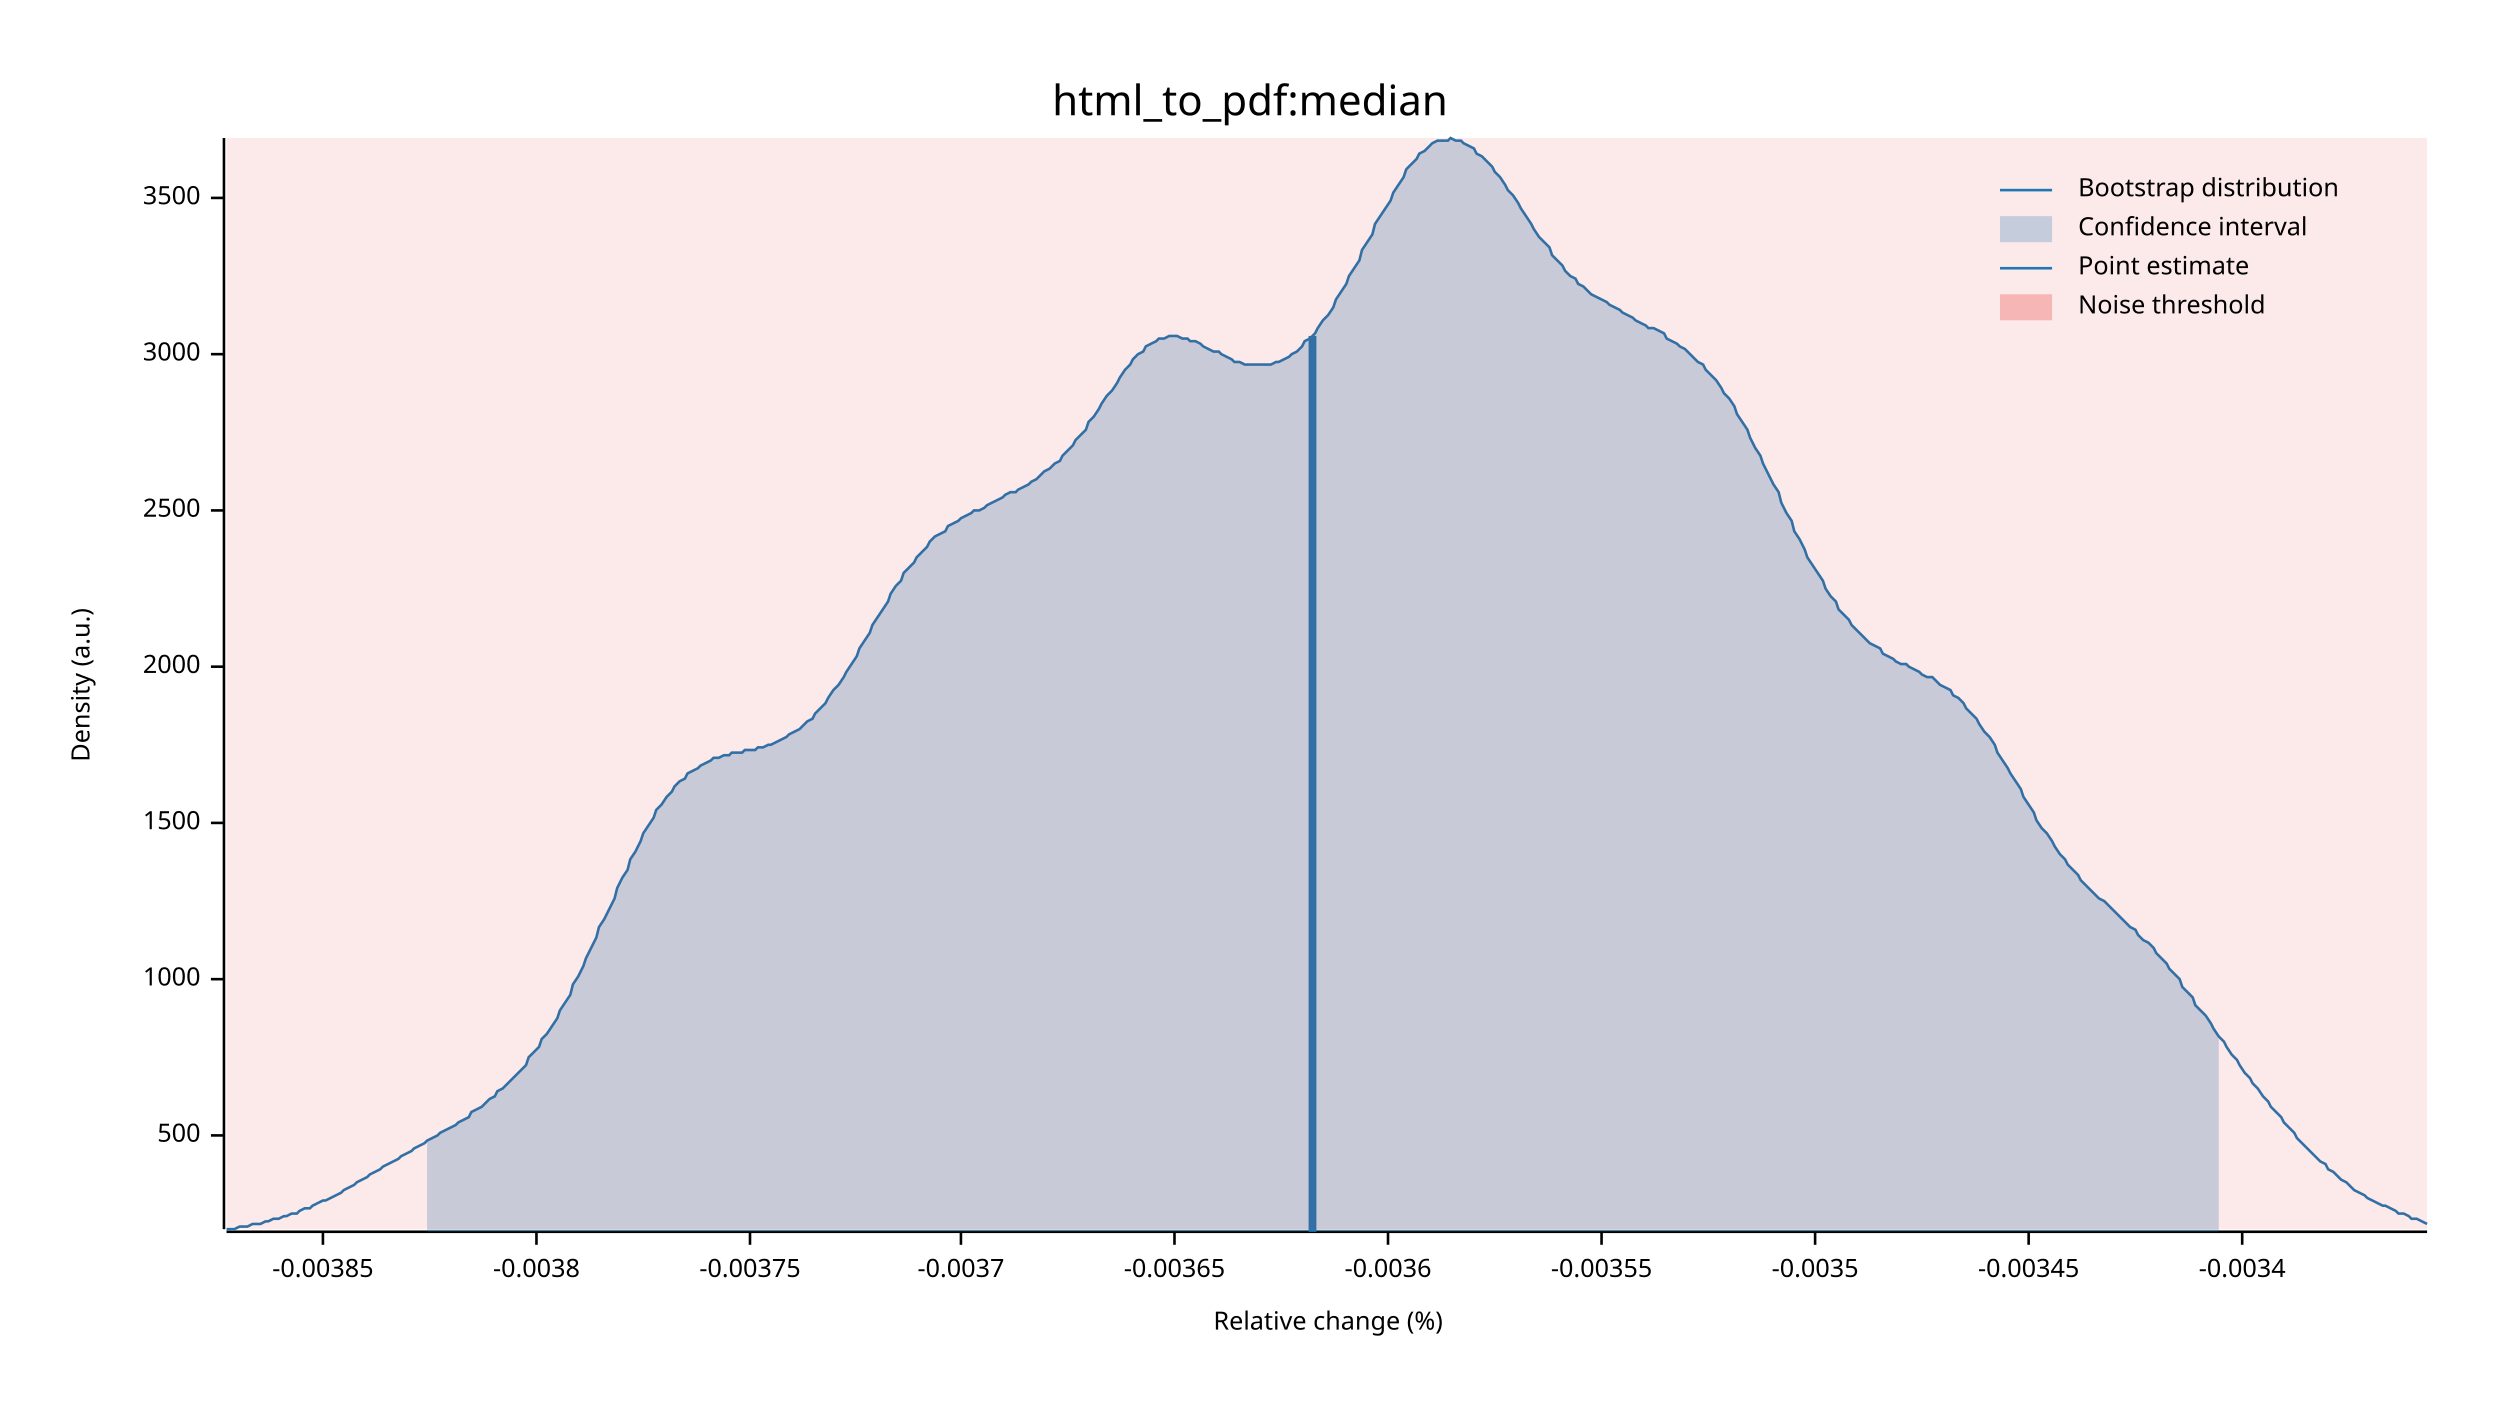
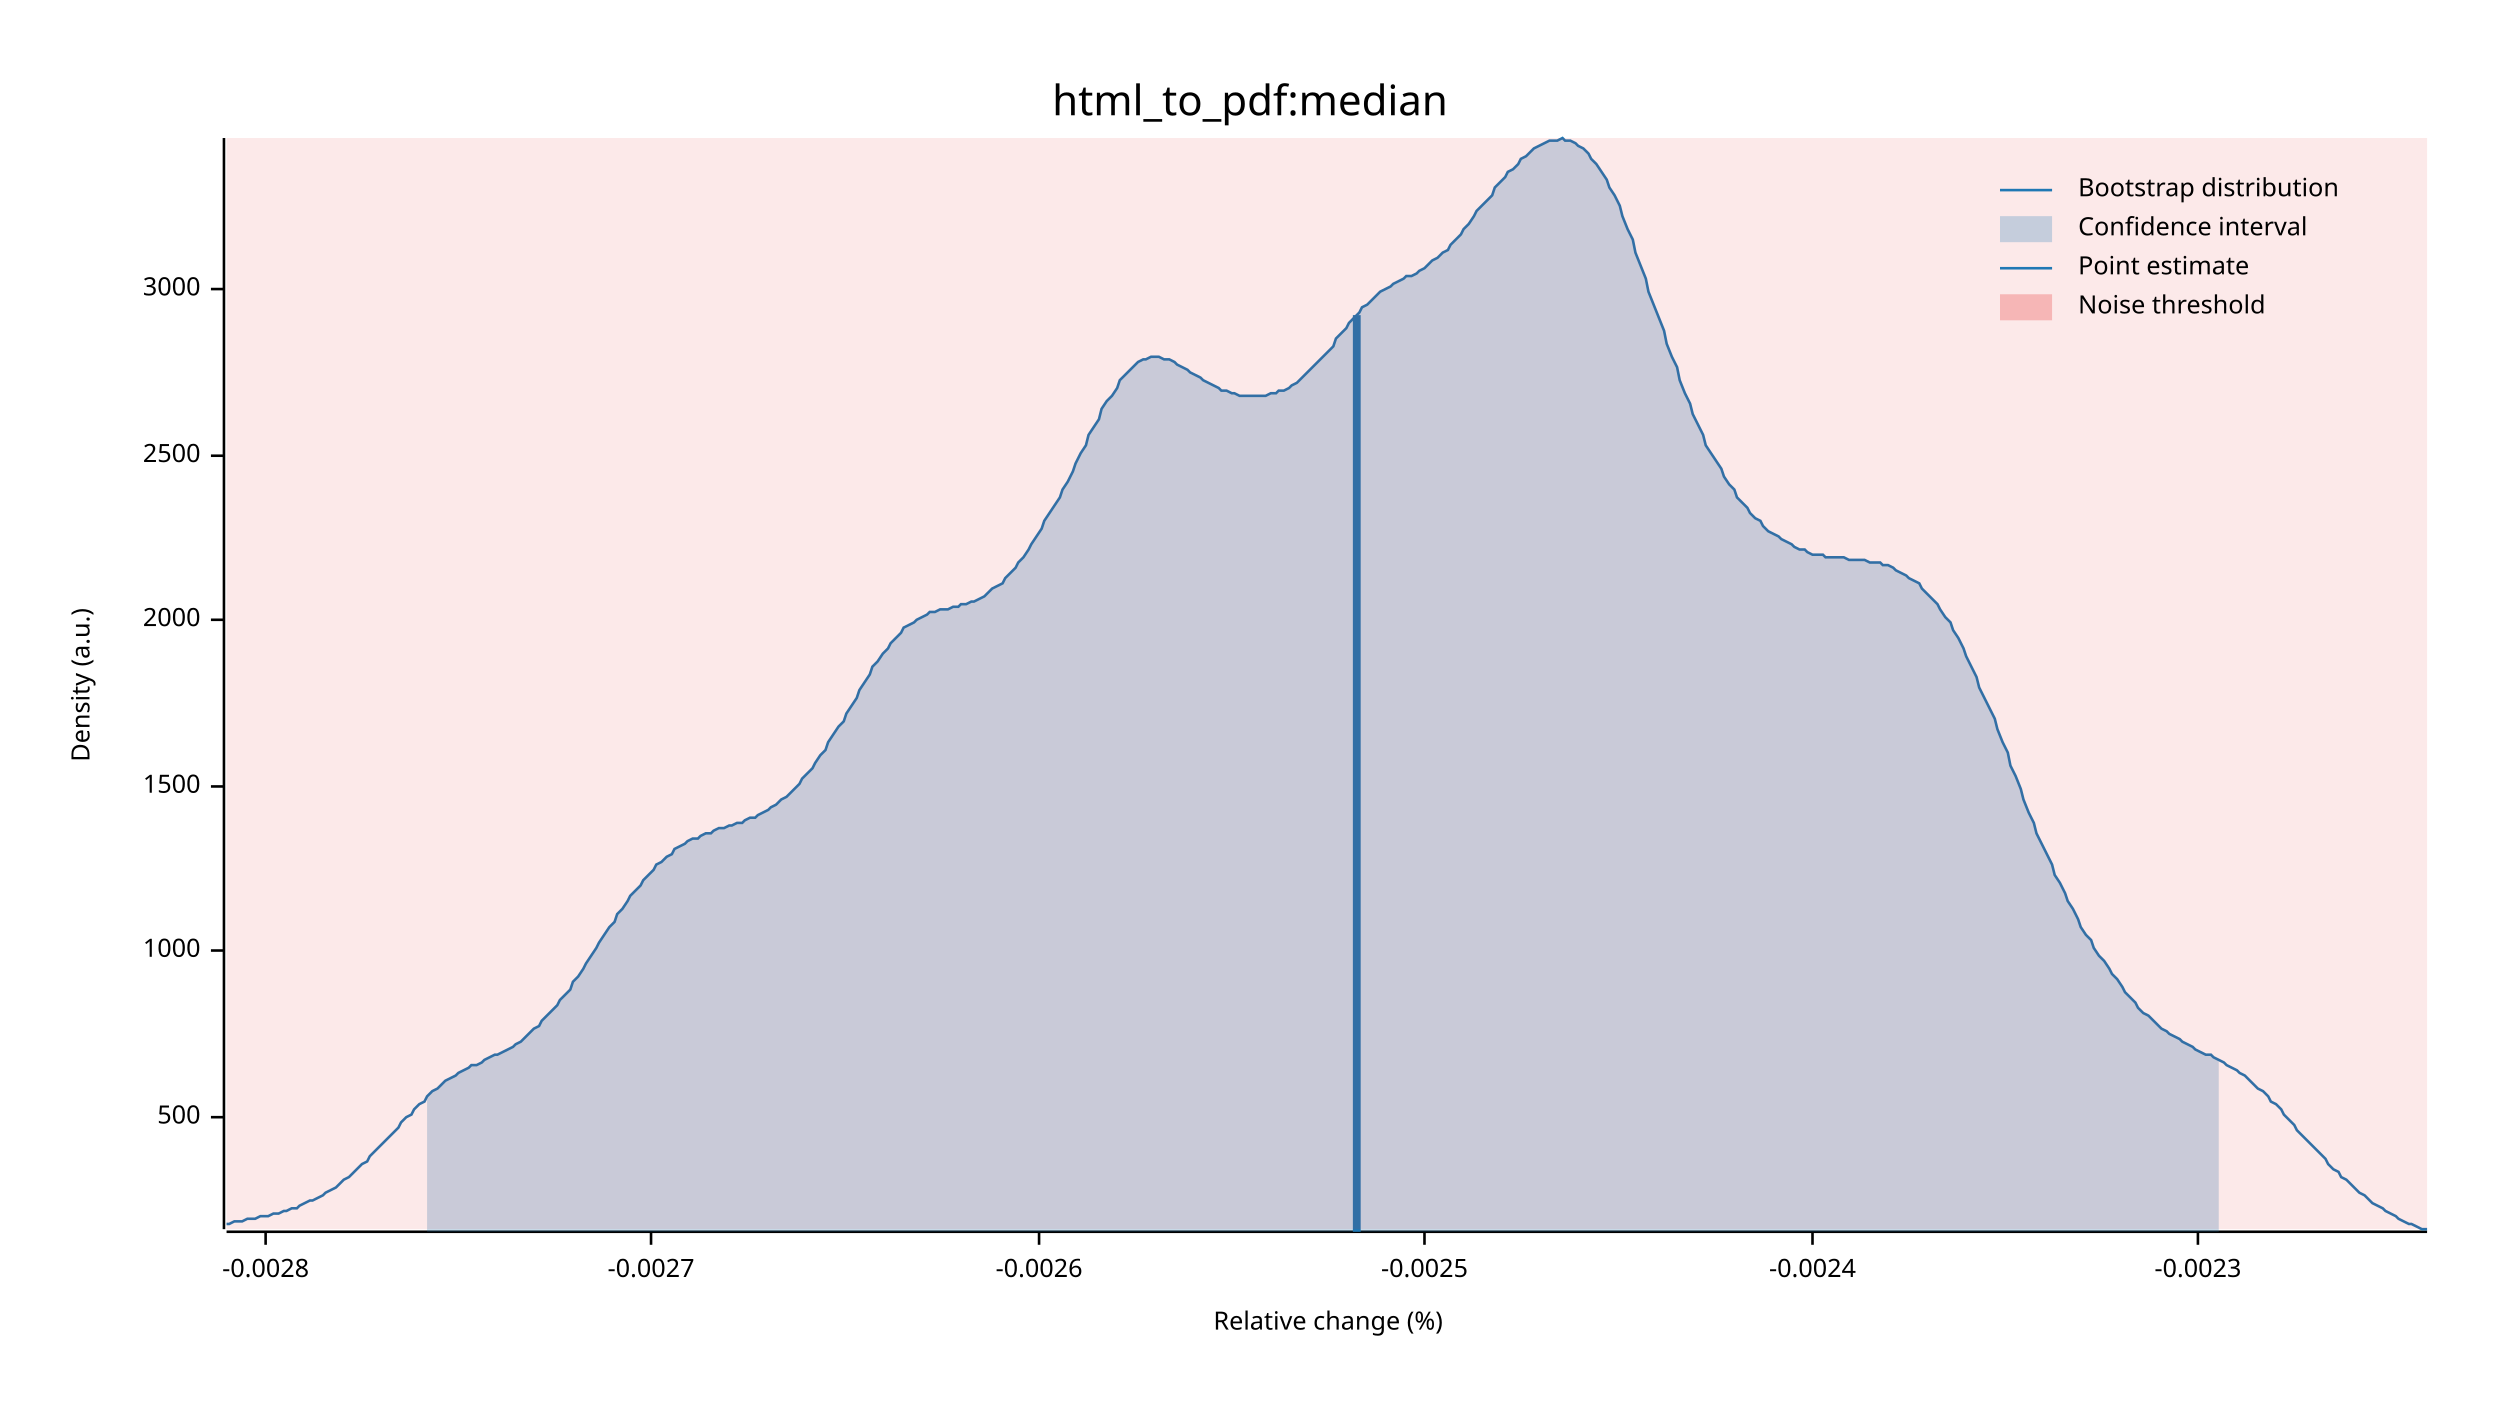
<svg xmlns="http://www.w3.org/2000/svg" width="960" height="540" viewBox="0 0 960 540">
  <text x="480" y="32" dy="0.76em" text-anchor="middle" font-family="sans-serif" font-size="16.129" opacity="1" fill="#000000">
html_to_pdf:median
</text>
  <text x="27" y="263" dy="0.76em" text-anchor="middle" font-family="sans-serif" font-size="9.677" opacity="1" fill="#000000" transform="rotate(270, 27, 263)">
Density (a.u.)
</text>
  <text x="510" y="513" dy="-0.5ex" text-anchor="middle" font-family="sans-serif" font-size="9.677" opacity="1" fill="#000000">
Relative change (%)
</text>
  <polyline fill="none" opacity="1" stroke="#000000" stroke-width="1" points="86,53 86,472 " />
-   <text x="77" y="436" dy="0.5ex" text-anchor="end" font-family="sans-serif" font-size="9.677" opacity="1" fill="#000000">
+   <text x="77" y="429" dy="0.5ex" text-anchor="end" font-family="sans-serif" font-size="9.677" opacity="1" fill="#000000">
500
</text>
-   <polyline fill="none" opacity="1" stroke="#000000" stroke-width="1" points="81,436 86,436 " />
-   <text x="77" y="376" dy="0.5ex" text-anchor="end" font-family="sans-serif" font-size="9.677" opacity="1" fill="#000000">
+   <polyline fill="none" opacity="1" stroke="#000000" stroke-width="1" points="81,429 86,429 " />
+   <text x="77" y="365" dy="0.5ex" text-anchor="end" font-family="sans-serif" font-size="9.677" opacity="1" fill="#000000">
1000
</text>
-   <polyline fill="none" opacity="1" stroke="#000000" stroke-width="1" points="81,376 86,376 " />
-   <text x="77" y="316" dy="0.5ex" text-anchor="end" font-family="sans-serif" font-size="9.677" opacity="1" fill="#000000">
+   <polyline fill="none" opacity="1" stroke="#000000" stroke-width="1" points="81,365 86,365 " />
+   <text x="77" y="302" dy="0.5ex" text-anchor="end" font-family="sans-serif" font-size="9.677" opacity="1" fill="#000000">
1500
</text>
-   <polyline fill="none" opacity="1" stroke="#000000" stroke-width="1" points="81,316 86,316 " />
-   <text x="77" y="256" dy="0.5ex" text-anchor="end" font-family="sans-serif" font-size="9.677" opacity="1" fill="#000000">
+   <polyline fill="none" opacity="1" stroke="#000000" stroke-width="1" points="81,302 86,302 " />
+   <text x="77" y="238" dy="0.5ex" text-anchor="end" font-family="sans-serif" font-size="9.677" opacity="1" fill="#000000">
2000
</text>
-   <polyline fill="none" opacity="1" stroke="#000000" stroke-width="1" points="81,256 86,256 " />
-   <text x="77" y="196" dy="0.5ex" text-anchor="end" font-family="sans-serif" font-size="9.677" opacity="1" fill="#000000">
+   <polyline fill="none" opacity="1" stroke="#000000" stroke-width="1" points="81,238 86,238 " />
+   <text x="77" y="175" dy="0.5ex" text-anchor="end" font-family="sans-serif" font-size="9.677" opacity="1" fill="#000000">
2500
</text>
-   <polyline fill="none" opacity="1" stroke="#000000" stroke-width="1" points="81,196 86,196 " />
-   <text x="77" y="136" dy="0.5ex" text-anchor="end" font-family="sans-serif" font-size="9.677" opacity="1" fill="#000000">
+   <polyline fill="none" opacity="1" stroke="#000000" stroke-width="1" points="81,175 86,175 " />
+   <text x="77" y="111" dy="0.5ex" text-anchor="end" font-family="sans-serif" font-size="9.677" opacity="1" fill="#000000">
3000
</text>
-   <polyline fill="none" opacity="1" stroke="#000000" stroke-width="1" points="81,136 86,136 " />
-   <text x="77" y="76" dy="0.5ex" text-anchor="end" font-family="sans-serif" font-size="9.677" opacity="1" fill="#000000">
- 3500
+   <polyline fill="none" opacity="1" stroke="#000000" stroke-width="1" points="81,111 86,111 " />
+   <polyline fill="none" opacity="1" stroke="#000000" stroke-width="1" points="87,473 932,473 " />
+   <text x="102" y="483" dy="0.76em" text-anchor="middle" font-family="sans-serif" font-size="9.677" opacity="1" fill="#000000">
+ -0.0028
</text>
-   <polyline fill="none" opacity="1" stroke="#000000" stroke-width="1" points="81,76 86,76 " />
-   <polyline fill="none" opacity="1" stroke="#000000" stroke-width="1" points="87,473 932,473 " />
-   <text x="124" y="483" dy="0.76em" text-anchor="middle" font-family="sans-serif" font-size="9.677" opacity="1" fill="#000000">
- -0.00385
+   <polyline fill="none" opacity="1" stroke="#000000" stroke-width="1" points="102,473 102,478 " />
+   <text x="250" y="483" dy="0.76em" text-anchor="middle" font-family="sans-serif" font-size="9.677" opacity="1" fill="#000000">
+ -0.0027
</text>
-   <polyline fill="none" opacity="1" stroke="#000000" stroke-width="1" points="124,473 124,478 " />
-   <text x="206" y="483" dy="0.76em" text-anchor="middle" font-family="sans-serif" font-size="9.677" opacity="1" fill="#000000">
- -0.0038
+   <polyline fill="none" opacity="1" stroke="#000000" stroke-width="1" points="250,473 250,478 " />
+   <text x="399" y="483" dy="0.76em" text-anchor="middle" font-family="sans-serif" font-size="9.677" opacity="1" fill="#000000">
+ -0.0026
</text>
-   <polyline fill="none" opacity="1" stroke="#000000" stroke-width="1" points="206,473 206,478 " />
-   <text x="288" y="483" dy="0.76em" text-anchor="middle" font-family="sans-serif" font-size="9.677" opacity="1" fill="#000000">
- -0.00375
+   <polyline fill="none" opacity="1" stroke="#000000" stroke-width="1" points="399,473 399,478 " />
+   <text x="547" y="483" dy="0.76em" text-anchor="middle" font-family="sans-serif" font-size="9.677" opacity="1" fill="#000000">
+ -0.0025
</text>
-   <polyline fill="none" opacity="1" stroke="#000000" stroke-width="1" points="288,473 288,478 " />
-   <text x="369" y="483" dy="0.76em" text-anchor="middle" font-family="sans-serif" font-size="9.677" opacity="1" fill="#000000">
- -0.0037
+   <polyline fill="none" opacity="1" stroke="#000000" stroke-width="1" points="547,473 547,478 " />
+   <text x="696" y="483" dy="0.76em" text-anchor="middle" font-family="sans-serif" font-size="9.677" opacity="1" fill="#000000">
+ -0.0024
</text>
-   <polyline fill="none" opacity="1" stroke="#000000" stroke-width="1" points="369,473 369,478 " />
-   <text x="451" y="483" dy="0.76em" text-anchor="middle" font-family="sans-serif" font-size="9.677" opacity="1" fill="#000000">
- -0.00365
+   <polyline fill="none" opacity="1" stroke="#000000" stroke-width="1" points="696,473 696,478 " />
+   <text x="844" y="483" dy="0.76em" text-anchor="middle" font-family="sans-serif" font-size="9.677" opacity="1" fill="#000000">
+ -0.0023
</text>
-   <polyline fill="none" opacity="1" stroke="#000000" stroke-width="1" points="451,473 451,478 " />
-   <text x="533" y="483" dy="0.76em" text-anchor="middle" font-family="sans-serif" font-size="9.677" opacity="1" fill="#000000">
- -0.0036
- </text>
-   <polyline fill="none" opacity="1" stroke="#000000" stroke-width="1" points="533,473 533,478 " />
-   <text x="615" y="483" dy="0.76em" text-anchor="middle" font-family="sans-serif" font-size="9.677" opacity="1" fill="#000000">
- -0.00355
- </text>
-   <polyline fill="none" opacity="1" stroke="#000000" stroke-width="1" points="615,473 615,478 " />
-   <text x="697" y="483" dy="0.76em" text-anchor="middle" font-family="sans-serif" font-size="9.677" opacity="1" fill="#000000">
- -0.0035
- </text>
-   <polyline fill="none" opacity="1" stroke="#000000" stroke-width="1" points="697,473 697,478 " />
-   <text x="779" y="483" dy="0.76em" text-anchor="middle" font-family="sans-serif" font-size="9.677" opacity="1" fill="#000000">
- -0.00345
- </text>
-   <polyline fill="none" opacity="1" stroke="#000000" stroke-width="1" points="779,473 779,478 " />
-   <text x="861" y="483" dy="0.76em" text-anchor="middle" font-family="sans-serif" font-size="9.677" opacity="1" fill="#000000">
- -0.0034
- </text>
-   <polyline fill="none" opacity="1" stroke="#000000" stroke-width="1" points="861,473 861,478 " />
-   <polyline fill="none" opacity="1" stroke="#1F78B4" stroke-width="1" points="87,472 88,472 90,472 92,471 93,471 95,471 97,470 98,470 100,470 102,469 103,469 105,468 107,468 109,467 110,467 112,466 114,466 115,465 117,464 119,464 120,463 122,462 124,461 125,461 127,460 129,459 131,458 132,457 134,456 136,455 137,454 139,453 141,452 142,451 144,450 146,449 147,448 149,447 151,446 153,445 154,444 156,443 158,442 159,441 161,440 163,439 164,438 166,437 168,436 169,435 171,434 173,433 175,432 176,431 178,430 180,429 181,427 183,426 185,425 186,424 188,422 190,421 191,419 193,418 195,416 197,414 198,413 200,411 202,409 203,406 205,404 207,402 208,399 210,397 212,394 214,391 215,388 217,385 219,382 220,378 222,375 224,371 225,368 227,364 229,360 230,356 232,353 234,349 236,345 237,341 239,337 241,334 242,330 244,327 246,323 247,320 249,317 251,314 252,311 254,309 256,306 258,304 259,302 261,300 263,299 264,297 266,296 268,295 269,294 271,293 273,292 274,291 276,291 278,290 280,290 281,289 283,289 285,289 286,288 288,288 290,288 291,287 293,287 295,286 296,286 298,285 300,284 302,283 303,282 305,281 307,280 308,279 310,277 312,276 313,274 315,272 317,270 318,268 320,265 322,263 324,260 325,258 327,255 329,252 330,249 332,246 334,243 335,240 337,237 339,234 341,231 342,228 344,225 346,223 347,220 349,218 351,216 352,214 354,212 356,210 357,208 359,206 361,205 363,204 364,202 366,201 368,200 369,199 371,198 373,197 374,196 376,196 378,195 379,194 381,193 383,192 385,191 386,190 388,189 390,189 391,188 393,187 395,186 396,185 398,184 400,182 401,181 403,180 405,178 407,177 408,175 410,173 412,171 413,169 415,167 417,165 418,162 420,160 422,157 423,155 425,152 427,150 429,147 430,145 432,142 434,140 435,138 437,136 439,135 440,133 442,132 444,131 445,130 447,130 449,129 451,129 452,129 454,130 456,130 457,131 459,131 461,132 462,133 464,134 466,135 468,135 469,136 471,137 473,138 474,139 476,139 478,140 479,140 481,140 483,140 484,140 486,140 488,140 490,139 491,139 493,138 495,137 496,136 498,135 500,133 501,131 503,130 505,128 506,126 508,123 510,121 512,118 513,115 515,112 517,109 518,106 520,103 522,100 523,96 525,93 527,90 528,86 530,83 532,80 534,77 535,74 537,71 539,68 540,65 542,63 544,61 545,59 547,58 549,56 550,55 552,54 554,54 556,54 557,53 559,54 561,54 562,55 564,56 566,57 567,59 569,60 571,62 573,64 574,66 576,68 578,71 579,73 581,75 583,78 584,80 586,83 588,86 589,88 591,91 593,93 595,95 596,98 598,100 600,102 601,104 603,106 605,107 606,109 608,110 610,112 611,113 613,114 615,115 617,116 618,117 620,118 622,119 623,120 625,121 627,122 628,123 630,124 632,125 633,126 635,126 637,127 639,128 640,130 642,131 644,132 645,133 647,134 649,136 650,137 652,139 654,140 655,142 657,144 659,146 661,149 662,151 664,153 666,156 667,159 669,162 671,165 672,168 674,172 676,175 677,178 679,182 681,186 683,189 684,193 686,197 688,200 689,204 691,207 693,211 694,214 696,217 698,220 700,223 701,226 703,229 705,231 706,234 708,236 710,238 711,240 713,242 715,244 716,245 718,247 720,248 722,249 723,251 725,252 727,253 728,254 730,255 732,255 733,256 735,257 737,258 738,259 740,260 742,260 744,262 745,263 747,264 749,265 750,267 752,268 754,270 755,272 757,274 759,276 760,278 762,281 764,283 766,286 767,289 769,292 771,295 772,297 774,300 776,303 777,306 779,309 781,312 782,315 784,318 786,320 788,323 789,325 791,328 793,330 794,332 796,334 798,336 799,338 801,340 803,342 804,343 806,345 808,346 810,348 811,349 813,351 815,353 816,354 818,356 820,357 821,359 823,361 825,362 827,364 828,366 830,368 832,370 833,372 835,374 837,376 838,379 840,381 842,383 843,386 845,388 847,390 849,393 850,395 852,398 854,400 855,402 857,405 859,407 860,409 862,412 864,414 865,416 867,418 869,421 871,423 872,425 874,427 876,429 877,431 879,433 881,435 882,437 884,439 886,441 887,442 889,444 891,446 893,447 894,449 896,450 898,452 899,453 901,454 903,456 904,457 906,458 908,459 909,460 911,461 913,462 915,463 916,463 918,464 920,465 921,466 923,466 925,467 926,468 928,468 930,469 932,470 " />
-   <polygon opacity="0.25" fill="#1F78B4" points="164,438 166,437 168,436 169,435 171,434 173,433 175,432 176,431 178,430 180,429 181,427 183,426 185,425 186,424 188,422 190,421 191,419 193,418 195,416 197,414 198,413 200,411 202,409 203,406 205,404 207,402 208,399 210,397 212,394 214,391 215,388 217,385 219,382 220,378 222,375 224,371 225,368 227,364 229,360 230,356 232,353 234,349 236,345 237,341 239,337 241,334 242,330 244,327 246,323 247,320 249,317 251,314 252,311 254,309 256,306 258,304 259,302 261,300 263,299 264,297 266,296 268,295 269,294 271,293 273,292 274,291 276,291 278,290 280,290 281,289 283,289 285,289 286,288 288,288 290,288 291,287 293,287 295,286 296,286 298,285 300,284 302,283 303,282 305,281 307,280 308,279 310,277 312,276 313,274 315,272 317,270 318,268 320,265 322,263 324,260 325,258 327,255 329,252 330,249 332,246 334,243 335,240 337,237 339,234 341,231 342,228 344,225 346,223 347,220 349,218 351,216 352,214 354,212 356,210 357,208 359,206 361,205 363,204 364,202 366,201 368,200 369,199 371,198 373,197 374,196 376,196 378,195 379,194 381,193 383,192 385,191 386,190 388,189 390,189 391,188 393,187 395,186 396,185 398,184 400,182 401,181 403,180 405,178 407,177 408,175 410,173 412,171 413,169 415,167 417,165 418,162 420,160 422,157 423,155 425,152 427,150 429,147 430,145 432,142 434,140 435,138 437,136 439,135 440,133 442,132 444,131 445,130 447,130 449,129 451,129 452,129 454,130 456,130 457,131 459,131 461,132 462,133 464,134 466,135 468,135 469,136 471,137 473,138 474,139 476,139 478,140 479,140 481,140 483,140 484,140 486,140 488,140 490,139 491,139 493,138 495,137 496,136 498,135 500,133 501,131 503,130 505,128 506,126 508,123 510,121 512,118 513,115 515,112 517,109 518,106 520,103 522,100 523,96 525,93 527,90 528,86 530,83 532,80 534,77 535,74 537,71 539,68 540,65 542,63 544,61 545,59 547,58 549,56 550,55 552,54 554,54 556,54 557,53 559,54 561,54 562,55 564,56 566,57 567,59 569,60 571,62 573,64 574,66 576,68 578,71 579,73 581,75 583,78 584,80 586,83 588,86 589,88 591,91 593,93 595,95 596,98 598,100 600,102 601,104 603,106 605,107 606,109 608,110 610,112 611,113 613,114 615,115 617,116 618,117 620,118 622,119 623,120 625,121 627,122 628,123 630,124 632,125 633,126 635,126 637,127 639,128 640,130 642,131 644,132 645,133 647,134 649,136 650,137 652,139 654,140 655,142 657,144 659,146 661,149 662,151 664,153 666,156 667,159 669,162 671,165 672,168 674,172 676,175 677,178 679,182 681,186 683,189 684,193 686,197 688,200 689,204 691,207 693,211 694,214 696,217 698,220 700,223 701,226 703,229 705,231 706,234 708,236 710,238 711,240 713,242 715,244 716,245 718,247 720,248 722,249 723,251 725,252 727,253 728,254 730,255 732,255 733,256 735,257 737,258 738,259 740,260 742,260 744,262 745,263 747,264 749,265 750,267 752,268 754,270 755,272 757,274 759,276 760,278 762,281 764,283 766,286 767,289 769,292 771,295 772,297 774,300 776,303 777,306 779,309 781,312 782,315 784,318 786,320 788,323 789,325 791,328 793,330 794,332 796,334 798,336 799,338 801,340 803,342 804,343 806,345 808,346 810,348 811,349 813,351 815,353 816,354 818,356 820,357 821,359 823,361 825,362 827,364 828,366 830,368 832,370 833,372 835,374 837,376 838,379 840,381 842,383 843,386 845,388 847,390 849,393 850,395 852,398 852,473 164,473 " />
-   <polyline fill="none" opacity="1" stroke="#1F78B4" stroke-width="3" points="504,473 504,129 " />
+   <polyline fill="none" opacity="1" stroke="#000000" stroke-width="1" points="844,473 844,478 " />
+   <polyline fill="none" opacity="1" stroke="#1F78B4" stroke-width="1" points="87,470 88,470 90,469 92,469 93,469 95,468 97,468 98,468 100,467 102,467 103,467 105,466 107,466 109,465 110,465 112,464 114,464 115,463 117,462 119,461 120,461 122,460 124,459 125,458 127,457 129,456 131,454 132,453 134,452 136,450 137,449 139,447 141,446 142,444 144,442 146,440 147,439 149,437 151,435 153,433 154,431 156,429 158,428 159,426 161,424 163,423 164,421 166,419 168,418 169,417 171,415 173,414 175,413 176,412 178,411 180,410 181,409 183,409 185,408 186,407 188,406 190,405 191,405 193,404 195,403 197,402 198,401 200,400 202,398 203,397 205,395 207,394 208,392 210,390 212,388 214,386 215,384 217,382 219,380 220,377 222,375 224,372 225,370 227,367 229,364 230,362 232,359 234,356 236,354 237,351 239,349 241,346 242,344 244,342 246,340 247,338 249,336 251,334 252,332 254,331 256,329 258,328 259,326 261,325 263,324 264,323 266,322 268,322 269,321 271,320 273,320 274,319 276,318 278,318 280,317 281,317 283,316 285,316 286,315 288,314 290,314 291,313 293,312 295,311 296,310 298,309 300,307 302,306 303,305 305,303 307,301 308,299 310,297 312,295 313,293 315,290 317,288 318,285 320,282 322,279 324,277 325,274 327,271 329,268 330,265 332,262 334,259 335,256 337,254 339,251 341,249 342,247 344,245 346,243 347,241 349,240 351,239 352,238 354,237 356,236 357,235 359,235 361,234 363,234 364,234 366,233 368,233 369,232 371,232 373,231 374,231 376,230 378,229 379,228 381,226 383,225 385,224 386,222 388,220 390,218 391,216 393,214 395,211 396,209 398,206 400,203 401,200 403,197 405,194 407,191 408,188 410,185 412,181 413,178 415,174 417,171 418,167 420,164 422,161 423,157 425,154 427,152 429,149 430,146 432,144 434,142 435,141 437,139 439,138 440,138 442,137 444,137 445,137 447,138 449,138 451,139 452,140 454,141 456,142 457,143 459,144 461,145 462,146 464,147 466,148 468,149 469,150 471,150 473,151 474,151 476,152 478,152 479,152 481,152 483,152 484,152 486,152 488,151 490,151 491,150 493,150 495,149 496,148 498,147 500,145 501,144 503,142 505,140 506,139 508,137 510,135 512,133 513,130 515,128 517,126 518,124 520,122 522,120 523,118 525,117 527,115 528,114 530,112 532,111 534,110 535,109 537,108 539,107 540,106 542,106 544,105 545,104 547,103 549,101 550,100 552,99 554,97 556,96 557,94 559,92 561,90 562,88 564,86 566,83 567,81 569,79 571,77 573,75 574,72 576,70 578,68 579,66 581,65 583,63 584,61 586,60 588,58 589,57 591,56 593,55 595,54 596,54 598,54 600,53 601,54 603,54 605,55 606,56 608,57 610,59 611,61 613,63 615,66 617,69 618,72 620,75 622,79 623,83 625,88 627,92 628,97 630,102 632,107 633,112 635,117 637,122 639,127 640,132 642,137 644,141 645,146 647,151 649,155 650,159 652,163 654,167 655,171 657,174 659,177 661,180 662,183 664,186 666,188 667,191 669,193 671,195 672,197 674,199 676,200 677,202 679,204 681,205 683,206 684,207 686,208 688,209 689,210 691,211 693,211 694,212 696,213 698,213 700,213 701,214 703,214 705,214 706,214 708,214 710,215 711,215 713,215 715,215 716,215 718,216 720,216 722,216 723,217 725,217 727,218 728,219 730,220 732,221 733,222 735,223 737,224 738,226 740,228 742,230 744,232 745,234 747,237 749,239 750,242 752,245 754,249 755,252 757,256 759,260 760,264 762,268 764,272 766,276 767,280 769,285 771,289 772,294 774,298 776,303 777,307 779,312 781,316 782,320 784,324 786,328 788,332 789,336 791,339 793,343 794,346 796,349 798,353 799,356 801,359 803,361 804,364 806,367 808,369 810,372 811,374 813,376 815,379 816,381 818,383 820,385 821,387 823,389 825,390 827,392 828,393 830,395 832,396 833,397 835,398 837,399 838,400 840,401 842,402 843,403 845,404 847,405 849,405 850,406 852,407 854,408 855,409 857,410 859,411 860,412 862,413 864,415 865,416 867,418 869,419 871,421 872,423 874,424 876,426 877,428 879,430 881,432 882,434 884,436 886,438 887,439 889,441 891,443 893,445 894,447 896,449 898,450 899,452 901,453 903,455 904,456 906,458 908,459 909,460 911,462 913,463 915,464 916,465 918,466 920,467 921,468 923,469 925,470 926,470 928,471 930,472 932,472 " />
+   <polygon opacity="0.25" fill="#1F78B4" points="164,421 166,419 168,418 169,417 171,415 173,414 175,413 176,412 178,411 180,410 181,409 183,409 185,408 186,407 188,406 190,405 191,405 193,404 195,403 197,402 198,401 200,400 202,398 203,397 205,395 207,394 208,392 210,390 212,388 214,386 215,384 217,382 219,380 220,377 222,375 224,372 225,370 227,367 229,364 230,362 232,359 234,356 236,354 237,351 239,349 241,346 242,344 244,342 246,340 247,338 249,336 251,334 252,332 254,331 256,329 258,328 259,326 261,325 263,324 264,323 266,322 268,322 269,321 271,320 273,320 274,319 276,318 278,318 280,317 281,317 283,316 285,316 286,315 288,314 290,314 291,313 293,312 295,311 296,310 298,309 300,307 302,306 303,305 305,303 307,301 308,299 310,297 312,295 313,293 315,290 317,288 318,285 320,282 322,279 324,277 325,274 327,271 329,268 330,265 332,262 334,259 335,256 337,254 339,251 341,249 342,247 344,245 346,243 347,241 349,240 351,239 352,238 354,237 356,236 357,235 359,235 361,234 363,234 364,234 366,233 368,233 369,232 371,232 373,231 374,231 376,230 378,229 379,228 381,226 383,225 385,224 386,222 388,220 390,218 391,216 393,214 395,211 396,209 398,206 400,203 401,200 403,197 405,194 407,191 408,188 410,185 412,181 413,178 415,174 417,171 418,167 420,164 422,161 423,157 425,154 427,152 429,149 430,146 432,144 434,142 435,141 437,139 439,138 440,138 442,137 444,137 445,137 447,138 449,138 451,139 452,140 454,141 456,142 457,143 459,144 461,145 462,146 464,147 466,148 468,149 469,150 471,150 473,151 474,151 476,152 478,152 479,152 481,152 483,152 484,152 486,152 488,151 490,151 491,150 493,150 495,149 496,148 498,147 500,145 501,144 503,142 505,140 506,139 508,137 510,135 512,133 513,130 515,128 517,126 518,124 520,122 522,120 523,118 525,117 527,115 528,114 530,112 532,111 534,110 535,109 537,108 539,107 540,106 542,106 544,105 545,104 547,103 549,101 550,100 552,99 554,97 556,96 557,94 559,92 561,90 562,88 564,86 566,83 567,81 569,79 571,77 573,75 574,72 576,70 578,68 579,66 581,65 583,63 584,61 586,60 588,58 589,57 591,56 593,55 595,54 596,54 598,54 600,53 601,54 603,54 605,55 606,56 608,57 610,59 611,61 613,63 615,66 617,69 618,72 620,75 622,79 623,83 625,88 627,92 628,97 630,102 632,107 633,112 635,117 637,122 639,127 640,132 642,137 644,141 645,146 647,151 649,155 650,159 652,163 654,167 655,171 657,174 659,177 661,180 662,183 664,186 666,188 667,191 669,193 671,195 672,197 674,199 676,200 677,202 679,204 681,205 683,206 684,207 686,208 688,209 689,210 691,211 693,211 694,212 696,213 698,213 700,213 701,214 703,214 705,214 706,214 708,214 710,215 711,215 713,215 715,215 716,215 718,216 720,216 722,216 723,217 725,217 727,218 728,219 730,220 732,221 733,222 735,223 737,224 738,226 740,228 742,230 744,232 745,234 747,237 749,239 750,242 752,245 754,249 755,252 757,256 759,260 760,264 762,268 764,272 766,276 767,280 769,285 771,289 772,294 774,298 776,303 777,307 779,312 781,316 782,320 784,324 786,328 788,332 789,336 791,339 793,343 794,346 796,349 798,353 799,356 801,359 803,361 804,364 806,367 808,369 810,372 811,374 813,376 815,379 816,381 818,383 820,385 821,387 823,389 825,390 827,392 828,393 830,395 832,396 833,397 835,398 837,399 838,400 840,401 842,402 843,403 845,404 847,405 849,405 850,406 852,407 852,473 164,473 " />
+   <polyline fill="none" opacity="1" stroke="#1F78B4" stroke-width="3" points="521,473 521,121 " />
  <rect x="87" y="53" width="845" height="419" opacity="0.1" fill="#E31A1C" stroke="none" />
  <text x="798" y="68" dy="0.76em" text-anchor="start" font-family="sans-serif" font-size="9.677" opacity="1" fill="#000000">
Bootstrap distribution
</text>
  <text x="798" y="83" dy="0.76em" text-anchor="start" font-family="sans-serif" font-size="9.677" opacity="1" fill="#000000">
Confidence interval
</text>
  <text x="798" y="98" dy="0.76em" text-anchor="start" font-family="sans-serif" font-size="9.677" opacity="1" fill="#000000">
Point estimate
</text>
  <text x="798" y="113" dy="0.76em" text-anchor="start" font-family="sans-serif" font-size="9.677" opacity="1" fill="#000000">
Noise threshold
</text>
  <polyline fill="none" opacity="1" stroke="#1F78B4" stroke-width="1" points="768,73 788,73 " />
  <rect x="768" y="83" width="20" height="10" opacity="0.25" fill="#1F78B4" stroke="none" />
  <polyline fill="none" opacity="1" stroke="#1F78B4" stroke-width="1" points="768,103 788,103 " />
  <rect x="768" y="113" width="20" height="10" opacity="0.25" fill="#E31A1C" stroke="none" />
</svg>
